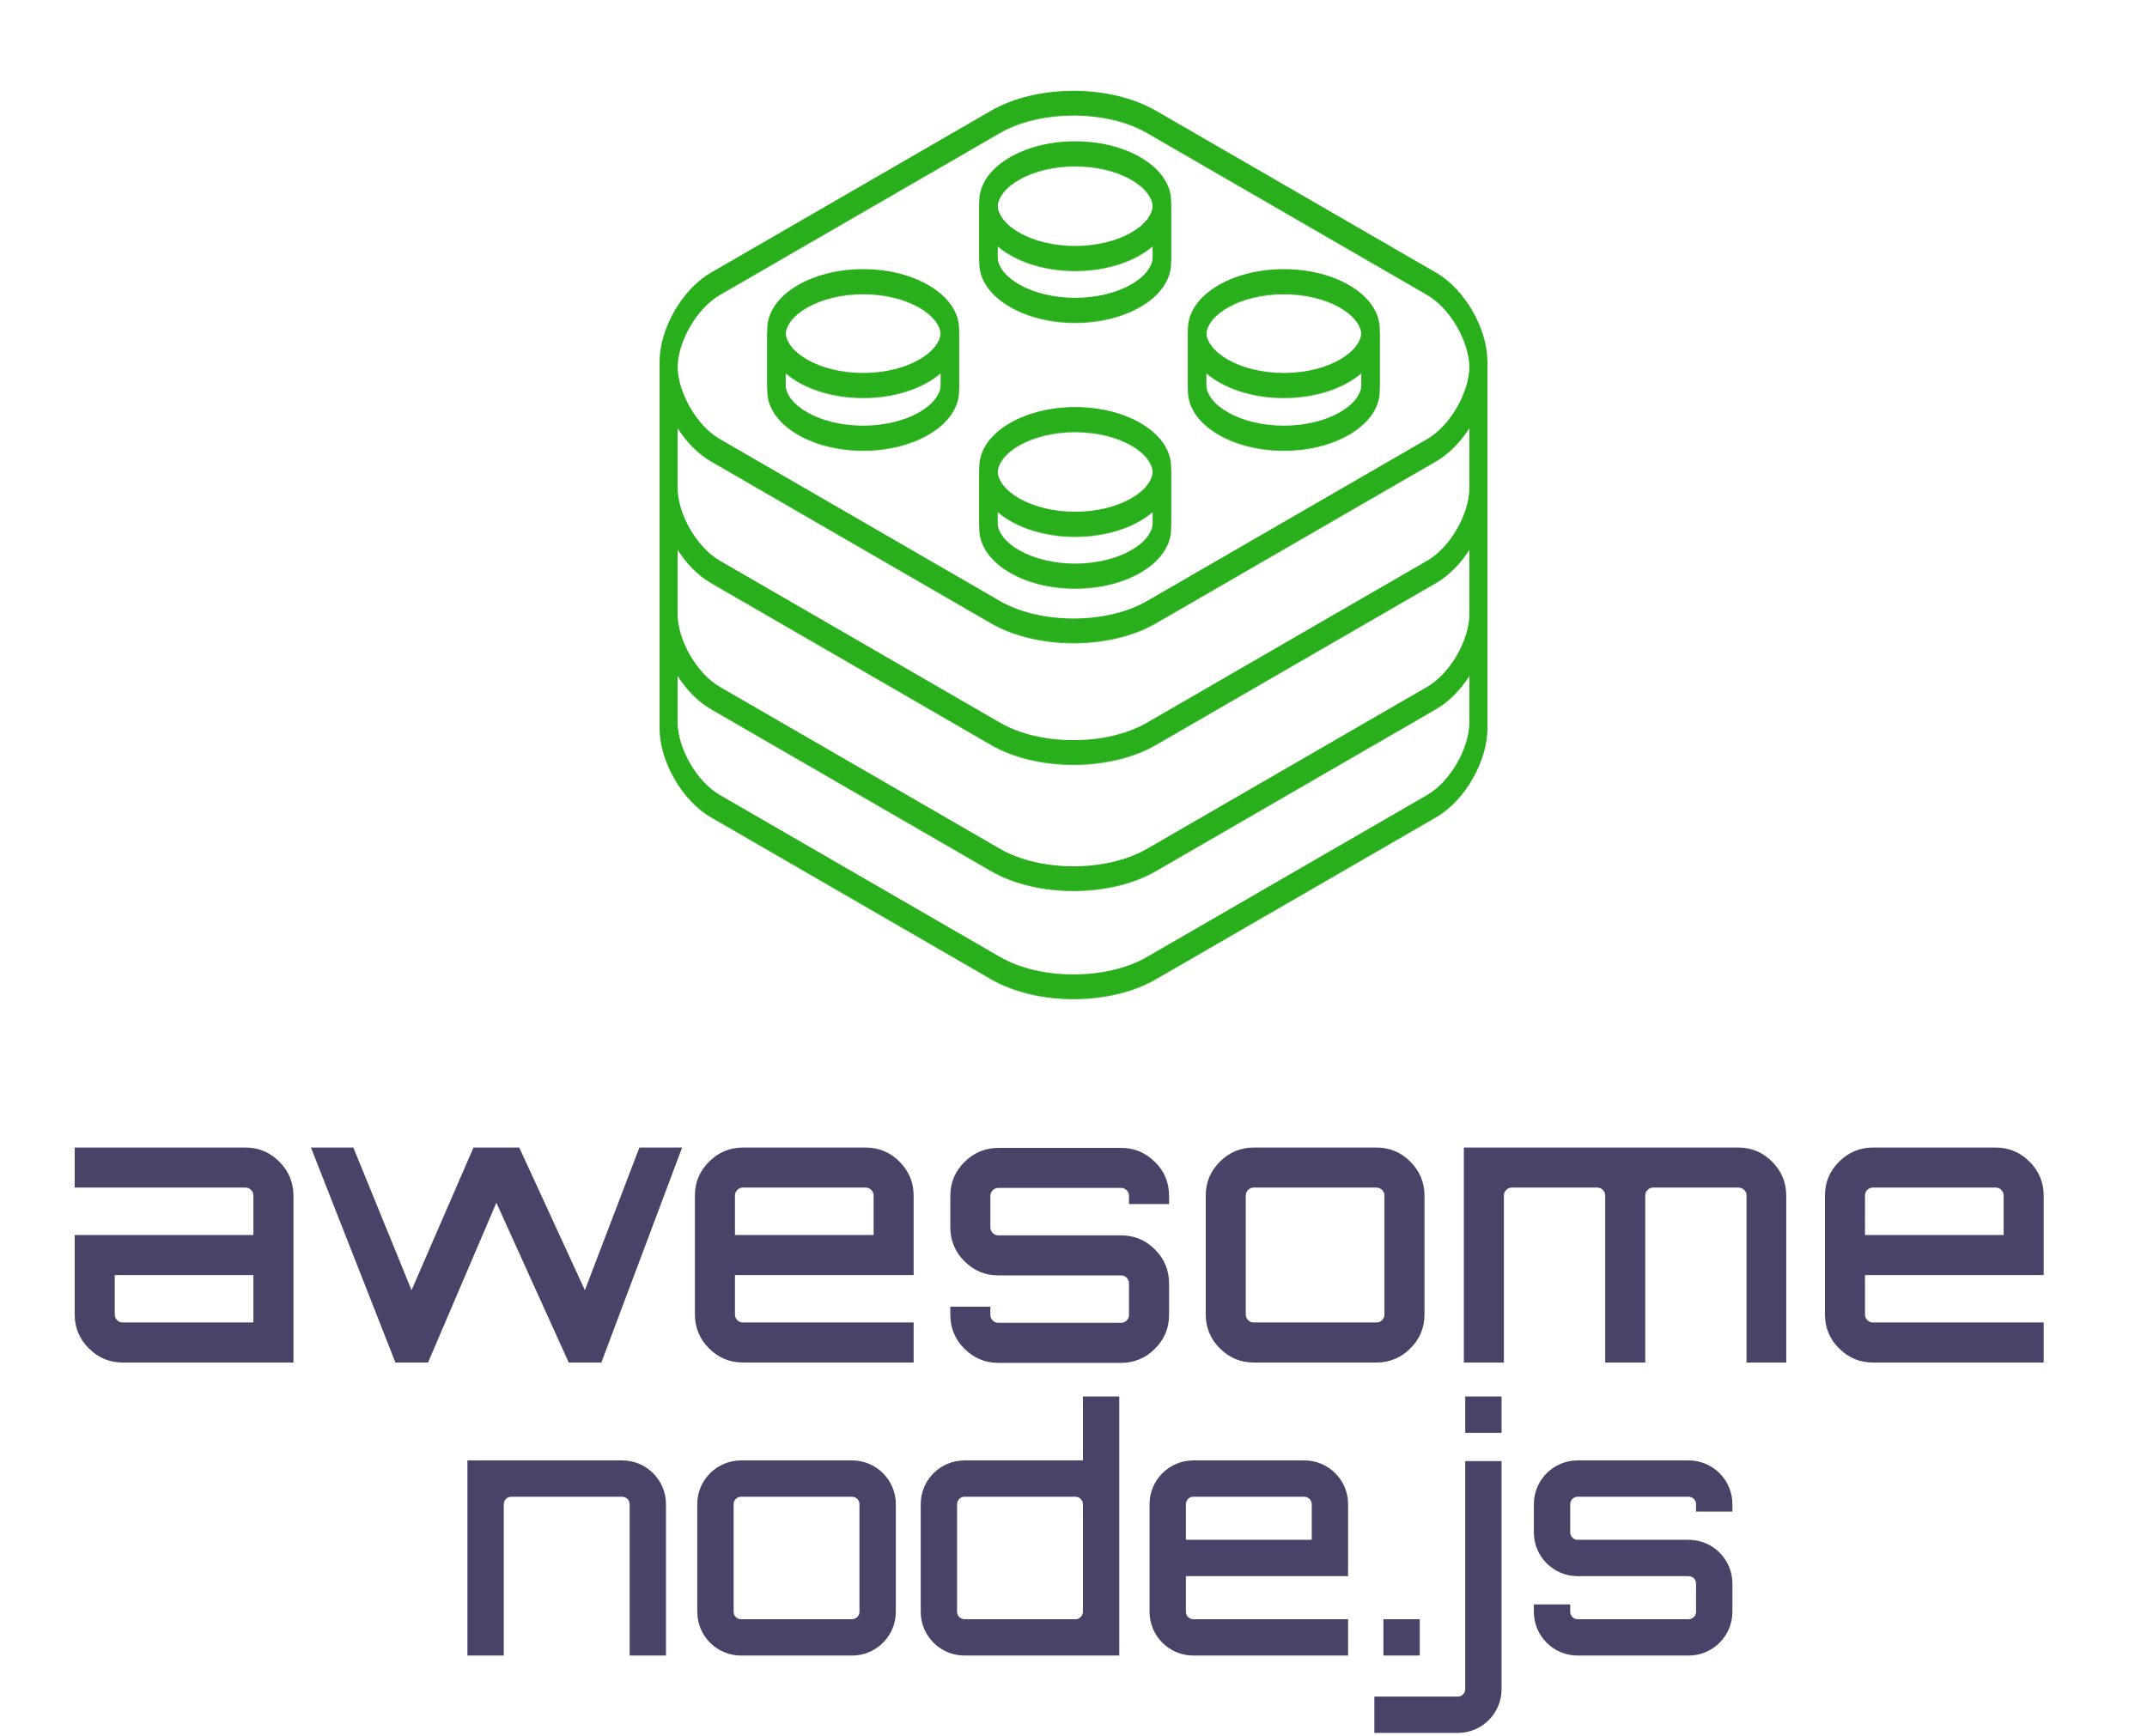
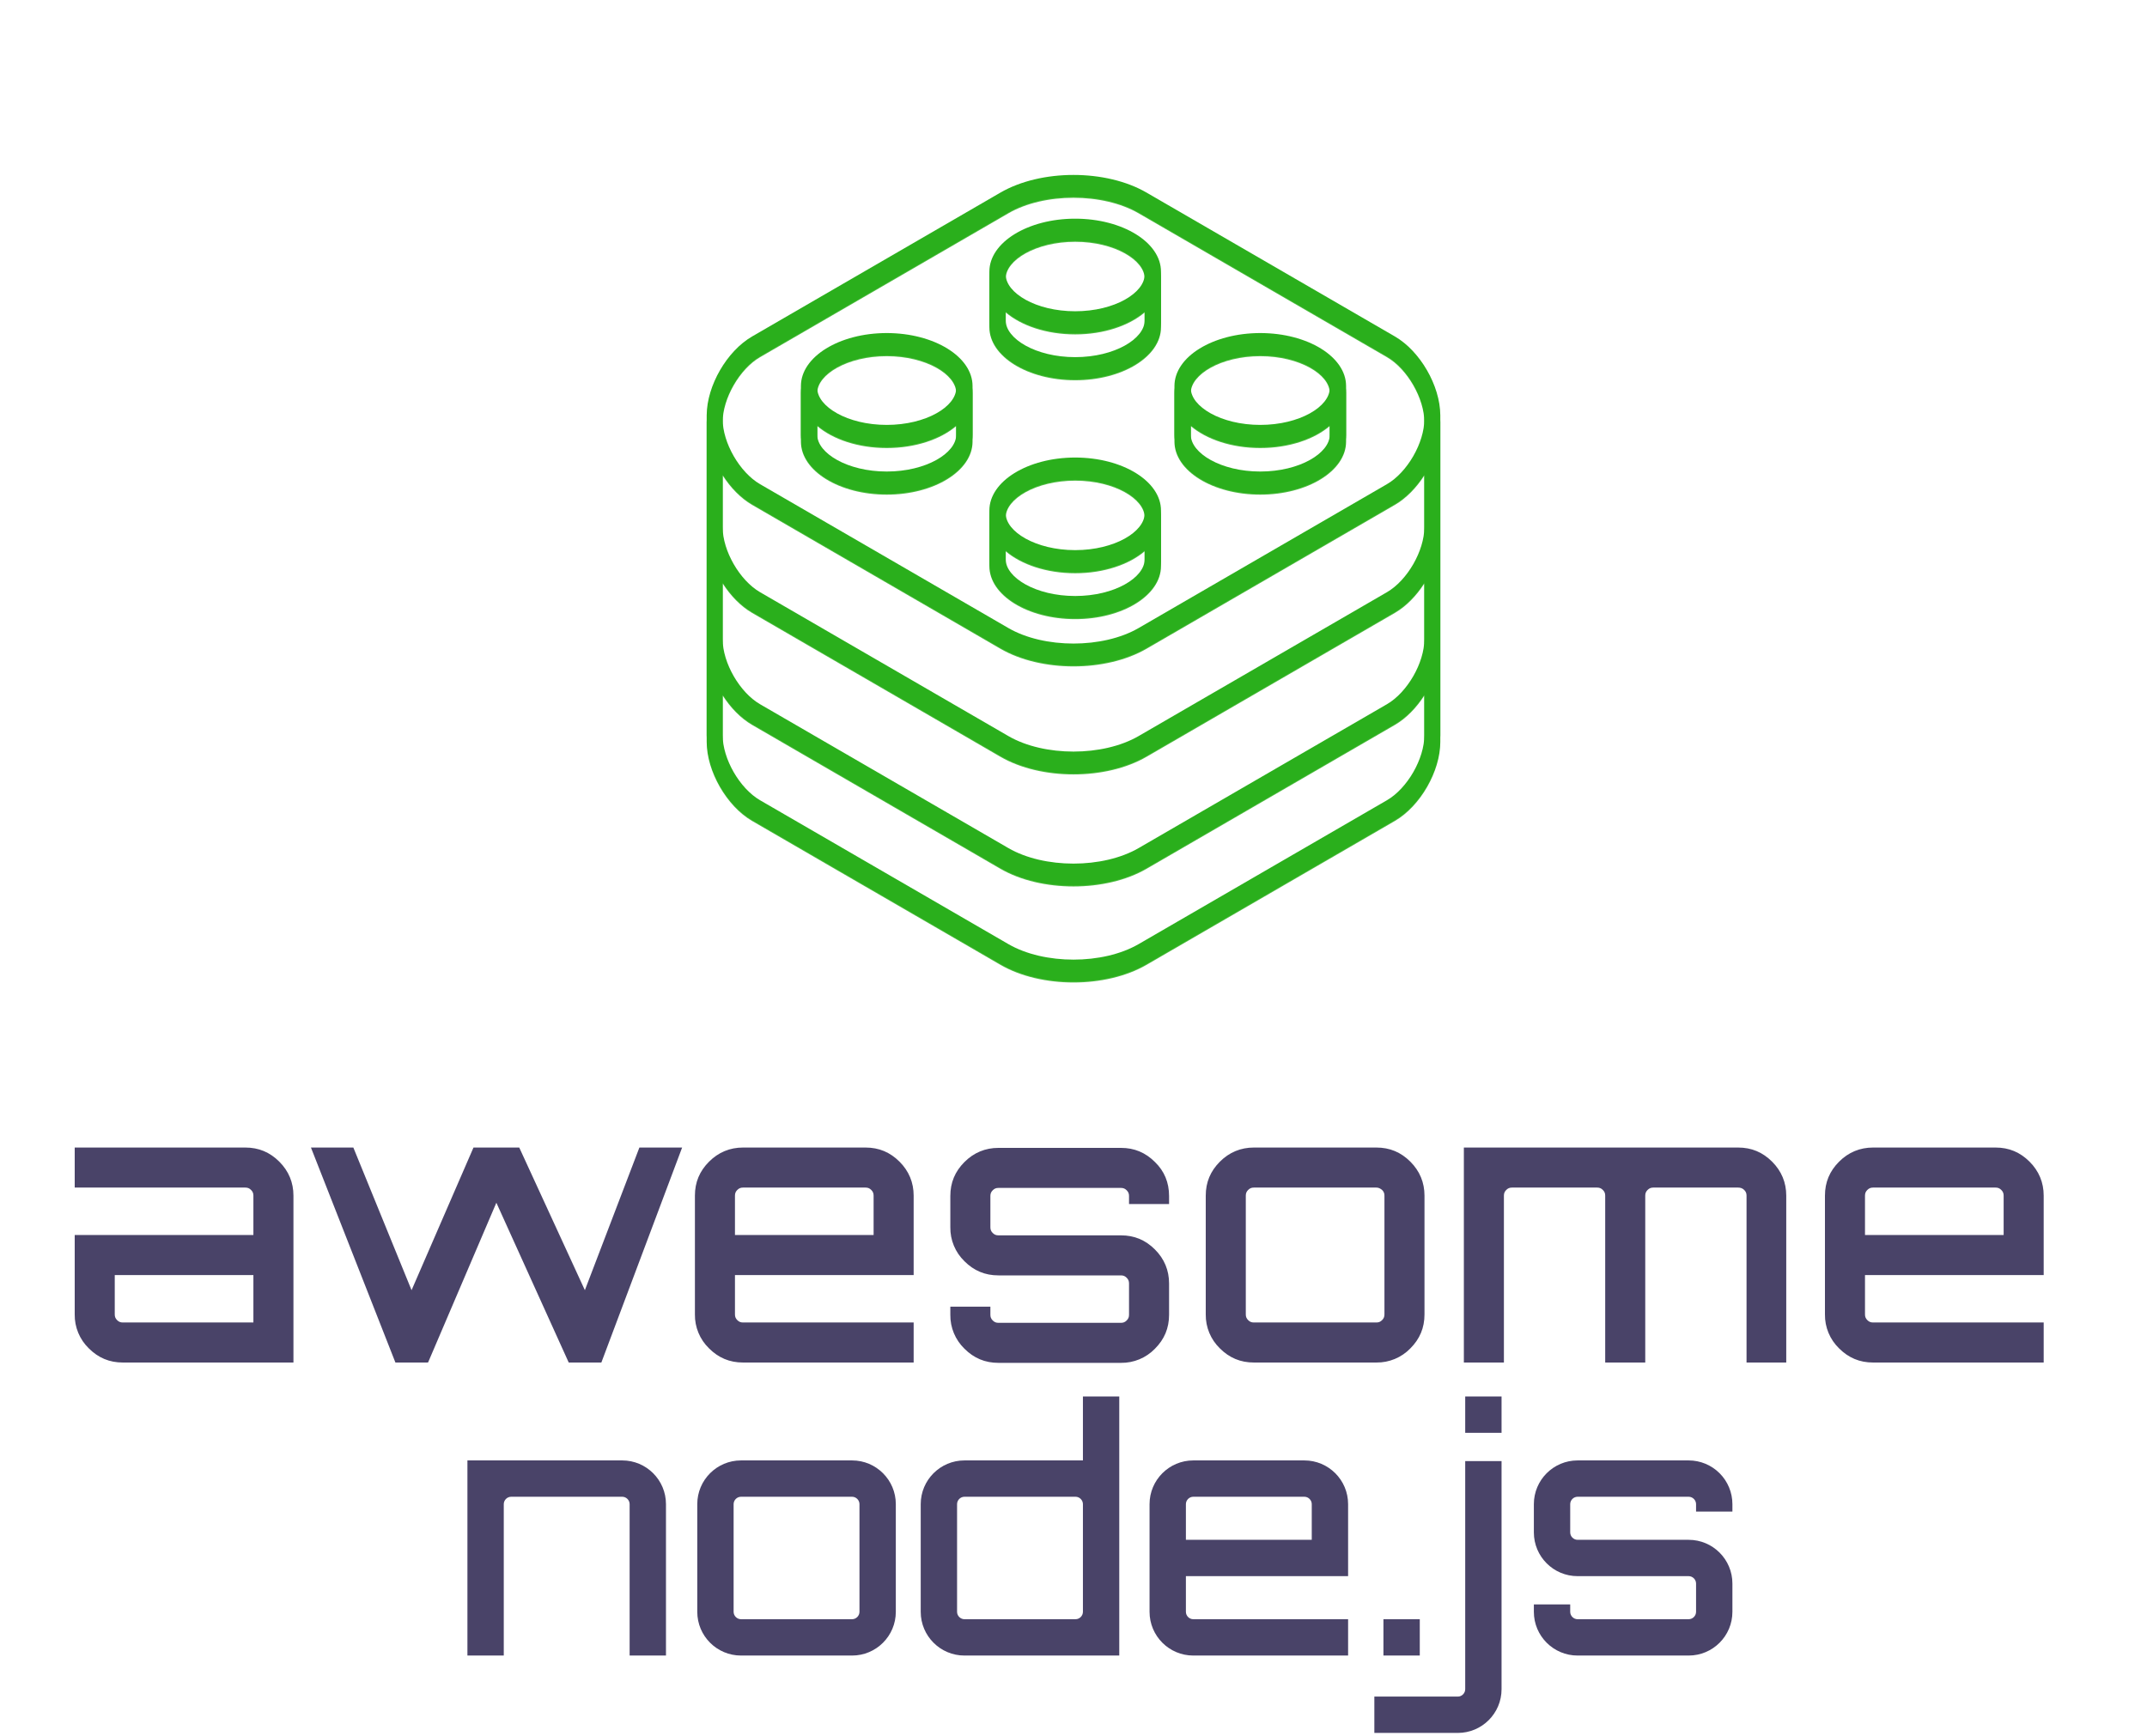
<svg xmlns="http://www.w3.org/2000/svg" width="638px" height="516px" viewBox="0 0 638 516" version="1.1">
  <defs>
    <filter id="filter-1">
      <feColorMatrix in="SourceGraphic" type="matrix" values="0 0 0 0 0.024 0 0 0 0 0.431 0 0 0 0 0.012 0 0 0 1 0" />
    </filter>
-     <filter x="-1.6%" y="-1.5%" width="103.3%" height="103.0%" filterUnits="objectBoundingBox" id="filter-2">
+     <filter x="-1.8%" y="-1.7%" width="103.7%" height="103.4%" filterUnits="objectBoundingBox" id="filter-2">
      <feOffset dx="0" dy="2" in="SourceAlpha" result="shadowOffsetOuter1" />
      <feColorMatrix values="0 0 0 0 0.024   0 0 0 0 0.431   0 0 0 0 0.012  0 0 0 1 0" type="matrix" in="shadowOffsetOuter1" result="shadowMatrixOuter1" />
      <feMerge>
        <feMergeNode in="shadowMatrixOuter1" />
        <feMergeNode in="SourceGraphic" />
      </feMerge>
    </filter>
  </defs>
  <g id="页面-1" stroke="none" stroke-width="1" fill="none" fill-rule="evenodd">
    <g id="logo" transform="translate(22, 341)" fill="#494368" fill-rule="nonzero">
      <path d="M50.9,0.1 C54.9,0.1 58.2,1.5 61,4.3 C63.8,7.1 65.2,10.5 65.2,14.4 L65.2,64 L14.5,64 C10.5,64 7.2,62.6 4.4,59.8 C1.669,57.156 0.149,53.501 0.2,49.7 L0.2,26.1 L53.3,26.1 L53.3,14.4 C53.3,13.7 53.1,13.2 52.6,12.7 C52.1,12.2 51.6,12 50.9,12 L0.2,12 L0.2,0.1 L50.9,0.1 Z M53.3,52.1 L53.3,38 L12.1,38 L12.1,49.7 C12.1,50.4 12.3,50.9 12.8,51.4 C13.3,51.9 13.8,52.1 14.5,52.1 L53.3,52.1 L53.3,52.1 Z M168,0.1 L180.7,0.1 L156.7,64 L147,64 L125.5,16.5 L105.2,64 L105,63.9 L105.1,64 L95.5,64 L70.4,0.1 L83,0.1 L100.3,42.5 L118.7,0.1 L132.3,0.1 L151.8,42.5 L168,0.1 Z M235.2,0.1 C239.2,0.1 242.5,1.5 245.3,4.3 C248.1,7.1 249.5,10.5 249.5,14.4 L249.5,38 L196.4,38 L196.4,49.7 C196.4,50.4 196.6,50.9 197.1,51.4 C197.6,51.9 198.1,52.1 198.8,52.1 L249.5,52.1 L249.5,64 L198.8,64 C194.8,64 191.5,62.6 188.7,59.8 C185.969,57.156 184.449,53.501 184.5,49.7 L184.5,14.4 C184.5,10.4 185.9,7.1 188.7,4.3 C191.5,1.5 194.9,0.1 198.8,0.1 L235.2,0.1 L235.2,0.1 Z M196.4,26.1 L237.6,26.1 L237.6,14.4 C237.6,13.7 237.4,13.2 236.9,12.7 C236.4,12.2 235.9,12 235.2,12 L198.8,12 C198.1,12 197.6,12.2 197.1,12.7 C196.6,13.2 196.4,13.7 196.4,14.4 L196.4,26.1 L196.4,26.1 Z M325.4,14.5 L325.4,16.9 L313.5,16.9 L313.5,14.5 C313.5,13.8 313.3,13.3 312.8,12.8 C312.3,12.3 311.8,12.1 311.1,12.1 L274.7,12.1 C274,12.1 273.5,12.3 273,12.8 C272.5,13.3 272.3,13.8 272.3,14.5 L272.3,23.8 C272.3,24.5 272.5,25 273,25.5 C273.5,26 274,26.2 274.7,26.2 L311.1,26.2 C315.1,26.2 318.4,27.6 321.2,30.4 C324,33.2 325.4,36.6 325.4,40.5 L325.4,49.8 C325.4,53.8 324,57.1 321.2,59.9 C318.556,62.631 314.901,64.151 311.1,64.1 L274.7,64.1 C270.7,64.1 267.4,62.7 264.6,59.9 C261.869,57.256 260.349,53.601 260.4,49.8 L260.4,47.4 L272.3,47.4 L272.3,49.8 C272.3,50.5 272.5,51 273,51.5 C273.5,52 274,52.2 274.7,52.2 L311.1,52.2 C311.8,52.2 312.3,52 312.8,51.5 C313.3,51 313.5,50.5 313.5,49.8 L313.5,40.5 C313.5,39.8 313.3,39.3 312.8,38.8 C312.3,38.3 311.8,38.1 311.1,38.1 L274.7,38.1 C270.7,38.1 267.4,36.7 264.6,33.9 C261.869,31.256 260.349,27.601 260.4,23.8 L260.4,14.5 C260.4,10.5 261.8,7.2 264.6,4.4 C267.4,1.6 270.8,0.2 274.7,0.2 L311.1,0.2 C315.1,0.2 318.4,1.6 321.2,4.4 C324,7.1 325.4,10.5 325.4,14.5 L325.4,14.5 Z M350.6,0.1 L387,0.1 C391,0.1 394.3,1.5 397.1,4.3 C399.9,7.1 401.3,10.5 401.3,14.4 L401.3,49.7 C401.3,53.7 399.9,57 397.1,59.8 C394.456,62.531 390.801,64.051 387,64 L350.6,64 C346.6,64 343.3,62.6 340.5,59.8 C337.769,57.156 336.249,53.501 336.3,49.7 L336.3,14.4 C336.3,10.4 337.7,7.1 340.5,4.3 C343.3,1.5 346.7,0.1 350.6,0.1 L350.6,0.1 Z M387,12 L350.6,12 C349.9,12 349.4,12.2 348.9,12.7 C348.4,13.2 348.2,13.7 348.2,14.4 L348.2,49.7 C348.2,50.4 348.4,50.9 348.9,51.4 C349.4,51.9 349.9,52.1 350.6,52.1 L387,52.1 C387.7,52.1 388.2,51.9 388.7,51.4 C389.2,50.9 389.4,50.4 389.4,49.7 L389.4,14.4 C389.4,13.7 389.2,13.2 388.7,12.7 C388.2,12.3 387.7,12 387,12 Z M494.5,0.1 C498.5,0.1 501.8,1.5 504.6,4.3 C507.4,7.1 508.8,10.5 508.8,14.4 L508.8,64 L497,64 L497,14.4 C497,13.7 496.8,13.2 496.3,12.7 C495.8,12.2 495.2,12 494.5,12 L469.3,12 C468.6,12 468.1,12.2 467.6,12.7 C467.1,13.2 466.9,13.7 466.9,14.4 L466.9,64 L455,64 L455,14.4 C455,13.7 454.8,13.2 454.3,12.7 C453.8,12.2 453.3,12 452.6,12 L427.3,12 C426.6,12 426.1,12.2 425.6,12.7 C425.1,13.2 424.9,13.7 424.9,14.4 L424.9,64 L413,64 L413,0.1 L494.5,0.1 Z M571,0.1 C575,0.1 578.3,1.5 581.1,4.3 C583.9,7.1 585.3,10.5 585.3,14.4 L585.3,38 L532.2,38 L532.2,49.7 C532.2,50.4 532.4,50.9 532.9,51.4 C533.4,51.9 533.9,52.1 534.6,52.1 L585.3,52.1 L585.3,64 L534.6,64 C530.6,64 527.3,62.6 524.5,59.8 C521.769,57.156 520.249,53.501 520.3,49.7 L520.3,14.4 C520.3,10.4 521.7,7.1 524.5,4.3 C527.3,1.5 530.7,0.1 534.6,0.1 L571,0.1 L571,0.1 Z M532.2,26.1 L573.4,26.1 L573.4,14.4 C573.4,13.7 573.2,13.2 572.7,12.7 C572.2,12.2 571.7,12 571,12 L534.6,12 C533.9,12 533.4,12.2 532.9,12.7 C532.4,13.2 532.2,13.7 532.2,14.4 L532.2,26.1 L532.2,26.1 Z" id="形状" />
      <g id="编组" transform="translate(116, 74)">
        <path d="M59.9,32.1 L59.9,77.1 L49.1,77.1 L49.1,32.1 C49.1,30.9 48.1,29.9 46.9,29.9 L13.9,29.9 C12.7,29.9 11.7,30.9 11.7,32.1 L11.7,77.1 L0.9,77.1 L0.9,19.1 L46.9,19.1 C54.08,19.1 59.9,24.92 59.9,32.1 L59.9,32.1 Z M115.2,19.1 C122.38,19.1 128.2,24.92 128.2,32.1 L128.2,64.1 C128.2,71.28 122.38,77.1 115.2,77.1 L82.2,77.1 C75.02,77.1 69.2,71.28 69.2,64.1 L69.2,32.1 C69.2,24.92 75.02,19.1 82.2,19.1 L115.2,19.1 L115.2,19.1 Z M82.2,29.9 C81,29.9 80,30.9 80,32.1 L80,64.1 C80,65.3 81,66.3 82.2,66.3 L115.2,66.3 C116.4,66.3 117.4,65.3 117.4,64.1 L117.4,32.1 C117.4,30.9 116.4,29.9 115.2,29.9 L82.2,29.9 Z M194.6,0.1 L194.6,77.1 L148.6,77.1 C141.42,77.1 135.6,71.28 135.6,64.1 L135.6,32.1 C135.6,24.92 141.42,19.1 148.6,19.1 L183.8,19.1 L183.8,0.1 L194.6,0.1 L194.6,0.1 Z M181.6,66.3 C182.8,66.3 183.8,65.3 183.8,64.1 L183.8,32.1 C183.8,30.9 182.8,29.9 181.6,29.9 L148.6,29.9 C147.4,29.9 146.4,30.9 146.4,32.1 L146.4,64.1 C146.4,65.3 147.4,66.3 148.6,66.3 L181.6,66.3 Z M262.6,32.1 L262.6,53.5 L214.4,53.5 L214.4,64.1 C214.4,65.3 215.4,66.3 216.6,66.3 L262.6,66.3 L262.6,77.1 L216.6,77.1 C209.42,77.1 203.6,71.28 203.6,64.1 L203.6,32.1 C203.6,24.92 209.42,19.1 216.6,19.1 L249.6,19.1 C256.78,19.1 262.6,24.92 262.6,32.1 L262.6,32.1 Z M251.8,42.7 L251.8,32.1 C251.8,30.9 250.8,29.9 249.6,29.9 L216.6,29.9 C215.4,29.9 214.4,30.9 214.4,32.1 L214.4,42.7 L251.8,42.7 Z M283.9,77.1 L273.1,77.1 L273.1,66.3 L283.9,66.3 L283.9,77.1 Z" id="形状" />
        <path d="M308.2,55.1 L308.2,87.1 C308.2,94.28 302.38,100.1 295.2,100.1 L270.4,100.1 L270.4,89.3 L295.2,89.3 C296.4,89.3 297.4,88.3 297.4,87.1 L297.4,19.3 L308.2,19.3 L308.2,55.1 L308.2,55.1 Z M308.2,0.1 L308.2,10.9 L297.4,10.9 L297.4,0.1 L308.2,0.1 Z M376.8,34.3 L366,34.3 L366,32.1 C366,30.9 365,29.9 363.8,29.9 L330.8,29.9 C329.6,29.9 328.6,30.9 328.6,32.1 L328.6,40.5 C328.6,41.7 329.6,42.7 330.8,42.7 L363.8,42.7 C370.98,42.7 376.8,48.52 376.8,55.7 L376.8,64.1 C376.8,71.28 370.98,77.1 363.8,77.1 L330.8,77.1 C323.62,77.1 317.8,71.28 317.8,64.1 L317.8,61.9 L328.6,61.9 L328.6,64.1 C328.6,65.3 329.6,66.3 330.8,66.3 L363.8,66.3 C365,66.3 366,65.3 366,64.1 L366,55.7 C366,54.5 365,53.5 363.8,53.5 L330.8,53.5 C323.62,53.5 317.8,47.68 317.8,40.5 L317.8,32.1 C317.8,24.92 323.62,19.1 330.8,19.1 L363.8,19.1 C367.248,19.1 370.554,20.47 372.992,22.908 C375.43,25.346 376.8,28.652 376.8,32.1 L376.8,34.3 L376.8,34.3 Z" id="形状" />
      </g>
    </g>
    <g filter="url(#filter-1)" id="lego">
-       <g filter="url(#filter-2)" transform="translate(196, 27)">
-         <path d="M240.652,81.726 C240.652,89.644 234.945,99.545 228.098,103.505 L144.827,151.661 C132.859,158.581 113.144,158.582 101.173,151.661 L17.902,103.505 C11.057,99.547 5.348,89.644 5.348,81.726 L5.348,80.483 C5.348,72.565 11.055,62.662 17.902,58.703 L101.173,10.548 C113.141,3.627 132.856,3.626 144.827,10.548 L228.098,58.703 C234.943,62.662 240.652,72.563 240.652,80.483 L240.652,81.726 Z M240.652,116.504 L240.652,117.882 C240.652,125.8 234.945,135.702 228.098,139.662 L144.827,187.817 C132.859,194.738 113.144,194.739 101.173,187.817 L17.902,139.662 C11.057,135.703 5.348,125.8 5.348,117.882 L5.348,116.504 L5.348,98.279 C7.995,102.403 11.432,105.949 15.228,108.144 L98.499,156.299 C112.125,164.179 133.877,164.177 147.501,156.299 L230.772,108.144 C234.568,105.949 238.005,102.403 240.652,98.279 L240.652,116.504 Z M240.652,154 L240.652,155.378 C240.652,163.296 234.945,173.198 228.098,177.158 L144.827,225.313 C132.859,232.234 113.144,232.235 101.173,225.313 L17.902,177.158 C11.057,173.199 5.348,163.296 5.348,155.378 L5.348,154 L5.348,134.435 C7.995,138.56 11.432,142.106 15.228,144.301 L98.499,192.456 C112.125,200.335 133.877,200.334 147.501,192.456 L230.772,144.301 C234.568,142.106 238.005,138.56 240.652,134.435 L240.652,154 Z M240.652,187.517 C240.652,195.435 234.945,205.337 228.098,209.297 L144.827,257.452 C132.859,264.373 113.144,264.374 101.173,257.452 L17.902,209.297 C11.057,205.338 5.348,195.435 5.348,187.517 L5.348,171.931 C7.995,176.056 11.432,179.602 15.228,181.796 L98.499,229.952 C112.125,237.831 133.877,237.83 147.501,229.952 L230.772,181.796 C234.568,179.602 238.005,176.056 240.652,171.931 L240.652,187.517 Z M245.995,80.348 C245.934,70.544 239.234,58.958 230.772,54.064 L147.501,5.909 C133.875,-1.97 112.123,-1.969 98.499,5.909 L15.228,54.064 C6.765,58.958 0.066,70.545 0.005,80.348 L0,80.348 L0,80.483 L0,81.726 L0,116.504 L0,117.882 L0,154 L0,155.378 L0,187.517 C0,197.349 6.728,209.02 15.228,213.936 L98.499,262.091 C112.125,269.97 133.877,269.969 147.501,262.091 L230.772,213.936 C239.274,209.02 246,197.348 246,187.517 L246,155.378 L246,154 L246,117.882 L246,116.504 L246,81.726 L246,80.483 L246,80.348 L245.995,80.348 Z" id="形状" fill="#000000" fill-rule="nonzero" />
-         <path d="M83.571,70.846 L83.571,71.544 C83.571,77.651 73.624,83.859 60.501,83.859 C47.376,83.859 37.429,77.651 37.429,71.544 L37.429,70.846 L37.429,70.79 C37.429,64.684 47.376,58.475 60.501,58.475 C73.624,58.475 83.571,64.684 83.571,70.79 L83.571,70.846 Z M83.571,87.21 C83.571,93.318 73.624,99.527 60.501,99.527 C47.376,99.527 37.429,93.318 37.429,87.21 L37.429,81.958 C42.608,86.42 50.999,89.334 60.501,89.334 C70.001,89.334 78.394,86.42 83.571,81.958 L83.571,87.21 Z M60.501,53 C44.76,53 32,60.965 32,70.79 L32,70.846 L32,71.544 L32,87.21 C32,97.036 44.76,105 60.501,105 C76.24,105 89,97.036 89,87.21 L89,71.544 L89,70.846 L89,70.79 C89,60.965 76.24,53 60.501,53 L60.501,53 Z" id="形状" fill="#000000" fill-rule="nonzero" />
-         <path d="M208.571,70.846 L208.571,71.544 C208.571,77.651 198.624,83.859 185.501,83.859 C172.376,83.859 162.429,77.651 162.429,71.544 L162.429,70.846 L162.429,70.79 C162.429,64.684 172.376,58.475 185.501,58.475 C198.624,58.475 208.571,64.684 208.571,70.79 L208.571,70.846 Z M208.571,87.21 C208.571,93.318 198.624,99.527 185.501,99.527 C172.376,99.527 162.429,93.318 162.429,87.21 L162.429,81.958 C167.608,86.42 175.999,89.334 185.501,89.334 C195.001,89.334 203.394,86.42 208.571,81.958 L208.571,87.21 Z M185.501,53 C169.76,53 157,60.965 157,70.79 L157,70.846 L157,71.544 L157,87.21 C157,97.036 169.76,105 185.501,105 C201.24,105 214,97.036 214,87.21 L214,71.544 L214,70.846 L214,70.79 C214,60.965 201.24,53 185.501,53 L185.501,53 Z" id="形状" fill="#000000" fill-rule="nonzero" />
-         <path d="M146.571,33.097 L146.571,33.795 C146.571,39.902 136.624,46.11 123.501,46.11 C110.376,46.11 100.429,39.902 100.429,33.795 L100.429,33.097 L100.429,32.79 C100.429,26.682 110.376,20.473 123.501,20.473 C136.624,20.473 146.571,26.682 146.571,32.79 L146.571,33.097 Z M146.571,49.21 C146.571,55.316 136.624,61.525 123.501,61.525 C110.376,61.525 100.429,55.316 100.429,49.21 L100.429,44.209 C105.608,48.67 113.999,51.584 123.501,51.584 C133.001,51.584 141.394,48.67 146.571,44.209 L146.571,49.21 Z M123.501,15 C107.76,15 95,22.965 95,32.79 L95,33.097 L95,33.795 L95,49.21 C95,59.035 107.76,67 123.501,67 C139.24,67 152,59.035 152,49.21 L152,33.795 L152,33.097 L152,32.79 C152,22.965 139.24,15 123.501,15 L123.501,15 Z" id="形状" fill="#000000" fill-rule="nonzero" />
-         <path d="M146.571,112.097 L146.571,112.795 C146.571,118.902 136.624,125.11 123.501,125.11 C110.376,125.11 100.429,118.902 100.429,112.795 L100.429,112.097 L100.429,111.79 C100.429,105.682 110.376,99.473 123.501,99.473 C136.624,99.473 146.571,105.682 146.571,111.79 L146.571,112.097 Z M146.571,128.21 C146.571,134.318 136.624,140.525 123.501,140.525 C110.376,140.525 100.429,134.318 100.429,128.21 L100.429,123.209 C105.608,127.67 113.999,130.584 123.501,130.584 C133.001,130.584 141.394,127.67 146.571,123.209 L146.571,128.21 Z M123.501,94 C107.76,94 95,101.965 95,111.79 L95,112.097 L95,112.795 L95,128.21 C95,138.035 107.76,146 123.501,146 C139.24,146 152,138.035 152,128.21 L152,112.795 L152,112.097 L152,111.79 C152,101.965 139.24,94 123.501,94 L123.501,94 Z" id="形状" fill="#000000" fill-rule="nonzero" />
+       <g filter="url(#filter-2)" transform="translate(210, 52)">
+         <path d="M213.261,72.577 C213.261,79.609 208.203,88.402 202.136,91.919 L128.343,134.684 C117.737,140.83 100.266,140.831 89.657,134.684 L15.864,91.919 C9.798,88.403 4.739,79.609 4.739,72.577 L4.739,71.474 C4.739,64.442 9.797,55.647 15.864,52.132 L89.657,9.367 C100.263,3.221 117.734,3.22 128.343,9.367 L202.136,52.132 C208.202,55.647 213.261,64.44 213.261,71.474 L213.261,72.577 Z M213.261,103.463 L213.261,104.686 C213.261,111.718 208.203,120.512 202.136,124.028 L128.343,166.793 C117.737,172.939 100.266,172.94 89.657,166.793 L15.864,124.028 C9.798,120.513 4.739,111.718 4.739,104.686 L4.739,103.463 L4.739,87.277 C7.085,90.94 10.131,94.089 13.495,96.038 L87.288,138.803 C99.363,145.801 118.639,145.799 130.712,138.803 L204.505,96.038 C207.869,94.089 210.915,90.94 213.261,87.277 L213.261,103.463 Z M213.261,136.761 L213.261,137.985 C213.261,145.017 208.203,153.81 202.136,157.327 L128.343,200.091 C117.737,206.237 100.266,206.238 89.657,200.091 L15.864,157.327 C9.798,153.811 4.739,145.017 4.739,137.985 L4.739,136.761 L4.739,119.386 C7.085,123.049 10.131,126.198 13.495,128.148 L87.288,170.912 C99.363,177.91 118.639,177.909 130.712,170.912 L204.505,128.148 C207.869,126.198 210.915,123.049 213.261,119.386 L213.261,136.761 Z M213.261,166.526 C213.261,173.558 208.203,182.352 202.136,185.868 L128.343,228.633 C117.737,234.779 100.266,234.78 89.657,228.633 L15.864,185.868 C9.798,182.353 4.739,173.558 4.739,166.526 L4.739,152.685 C7.085,156.348 10.131,159.497 13.495,161.446 L87.288,204.211 C99.363,211.208 118.639,211.207 130.712,204.211 L204.505,161.446 C207.869,159.497 210.915,156.348 213.261,152.685 L213.261,166.526 Z M217.995,71.353 C217.942,62.647 212.004,52.358 204.505,48.012 L130.712,5.248 C118.637,-1.75 99.361,-1.749 87.288,5.248 L13.495,48.012 C5.995,52.358 0.058,62.648 0.005,71.353 L0,71.353 L0,71.474 L0,72.577 L0,103.463 L0,104.686 L0,136.761 L0,137.985 L0,166.526 C0,175.258 5.962,185.622 13.495,189.988 L87.288,232.752 C99.363,239.75 118.639,239.749 130.712,232.752 L204.505,189.988 C212.039,185.622 218,175.257 218,166.526 L218,137.985 L218,136.761 L218,104.686 L218,103.463 L218,72.577 L218,71.474 L218,71.353 L217.995,71.353 Z" id="形状" fill="#000000" fill-rule="nonzero" />
+         <path d="M74.143,62.787 L74.143,63.405 C74.143,68.807 65.243,74.299 53.501,74.299 C41.757,74.299 32.857,68.807 32.857,63.405 L32.857,62.787 L32.857,62.737 C32.857,57.336 41.757,51.843 53.501,51.843 C65.243,51.843 74.143,57.336 74.143,62.737 L74.143,62.787 Z M74.143,77.263 C74.143,82.666 65.243,88.158 53.501,88.158 C41.757,88.158 32.857,82.666 32.857,77.263 L32.857,72.617 C37.491,76.563 44.999,79.141 53.501,79.141 C62.001,79.141 69.51,76.563 74.143,72.617 L74.143,77.263 Z M53.501,47 C39.417,47 28,54.046 28,62.737 L28,62.787 L28,63.405 L28,77.263 C28,85.955 39.417,93 53.501,93 C67.583,93 79,85.955 79,77.263 L79,63.405 L79,62.787 L79,62.737 C79,54.046 67.583,47 53.501,47 L53.501,47 Z" id="形状" fill="#000000" fill-rule="nonzero" />
+         <path d="M185.143,62.787 L185.143,63.405 C185.143,68.807 176.243,74.299 164.501,74.299 C152.757,74.299 143.857,68.807 143.857,63.405 L143.857,62.787 L143.857,62.737 C143.857,57.336 152.757,51.843 164.501,51.843 C176.243,51.843 185.143,57.336 185.143,62.737 L185.143,62.787 Z M185.143,77.263 C185.143,82.666 176.243,88.158 164.501,88.158 C152.757,88.158 143.857,82.666 143.857,77.263 L143.857,72.617 C148.491,76.563 155.999,79.141 164.501,79.141 C173.001,79.141 180.51,76.563 185.143,72.617 L185.143,77.263 Z M164.501,47 C150.417,47 139,54.046 139,62.737 L139,62.787 L139,63.405 L139,77.263 C139,85.955 150.417,93 164.501,93 C178.583,93 190,85.955 190,77.263 L190,63.405 L190,62.787 L190,62.737 C190,54.046 178.583,47 164.501,47 L164.501,47 Z" id="形状" fill="#000000" fill-rule="nonzero" />
+         <path d="M130.143,29.008 L130.143,29.626 C130.143,35.029 121.243,40.52 109.501,40.52 C97.757,40.52 88.857,35.029 88.857,29.626 L88.857,29.008 L88.857,28.737 C88.857,23.334 97.757,17.842 109.501,17.842 C121.243,17.842 130.143,23.334 130.143,28.737 L130.143,29.008 Z M130.143,43.263 C130.143,48.664 121.243,54.157 109.501,54.157 C97.757,54.157 88.857,48.664 88.857,43.263 L88.857,38.839 C93.491,42.785 100.999,45.363 109.501,45.363 C118.001,45.363 125.51,42.785 130.143,38.839 L130.143,43.263 Z M109.501,13 C95.417,13 84,20.046 84,28.737 L84,29.008 L84,29.626 L84,43.263 C84,51.954 95.417,59 109.501,59 C123.583,59 135,51.954 135,43.263 L135,29.626 L135,29.008 L135,28.737 C135,20.046 123.583,13 109.501,13 L109.501,13 Z" id="形状" fill="#000000" fill-rule="nonzero" />
+         <path d="M130.143,100.008 L130.143,100.626 C130.143,106.029 121.243,111.52 109.501,111.52 C97.757,111.52 88.857,106.029 88.857,100.626 L88.857,100.008 L88.857,99.737 C88.857,94.334 97.757,88.842 109.501,88.842 C121.243,88.842 130.143,94.334 130.143,99.737 L130.143,100.008 Z M130.143,114.263 C130.143,119.666 121.243,125.157 109.501,125.157 C97.757,125.157 88.857,119.666 88.857,114.263 L88.857,109.839 C93.491,113.785 100.999,116.363 109.501,116.363 C118.001,116.363 125.51,113.785 130.143,109.839 L130.143,114.263 Z M109.501,84 C95.417,84 84,91.046 84,99.737 L84,100.008 L84,100.626 L84,114.263 C84,122.954 95.417,130 109.501,130 C123.583,130 135,122.954 135,114.263 L135,100.626 L135,100.008 L135,99.737 C135,91.046 123.583,84 109.501,84 L109.501,84 Z" id="形状" fill="#000000" fill-rule="nonzero" />
      </g>
    </g>
  </g>
</svg>
